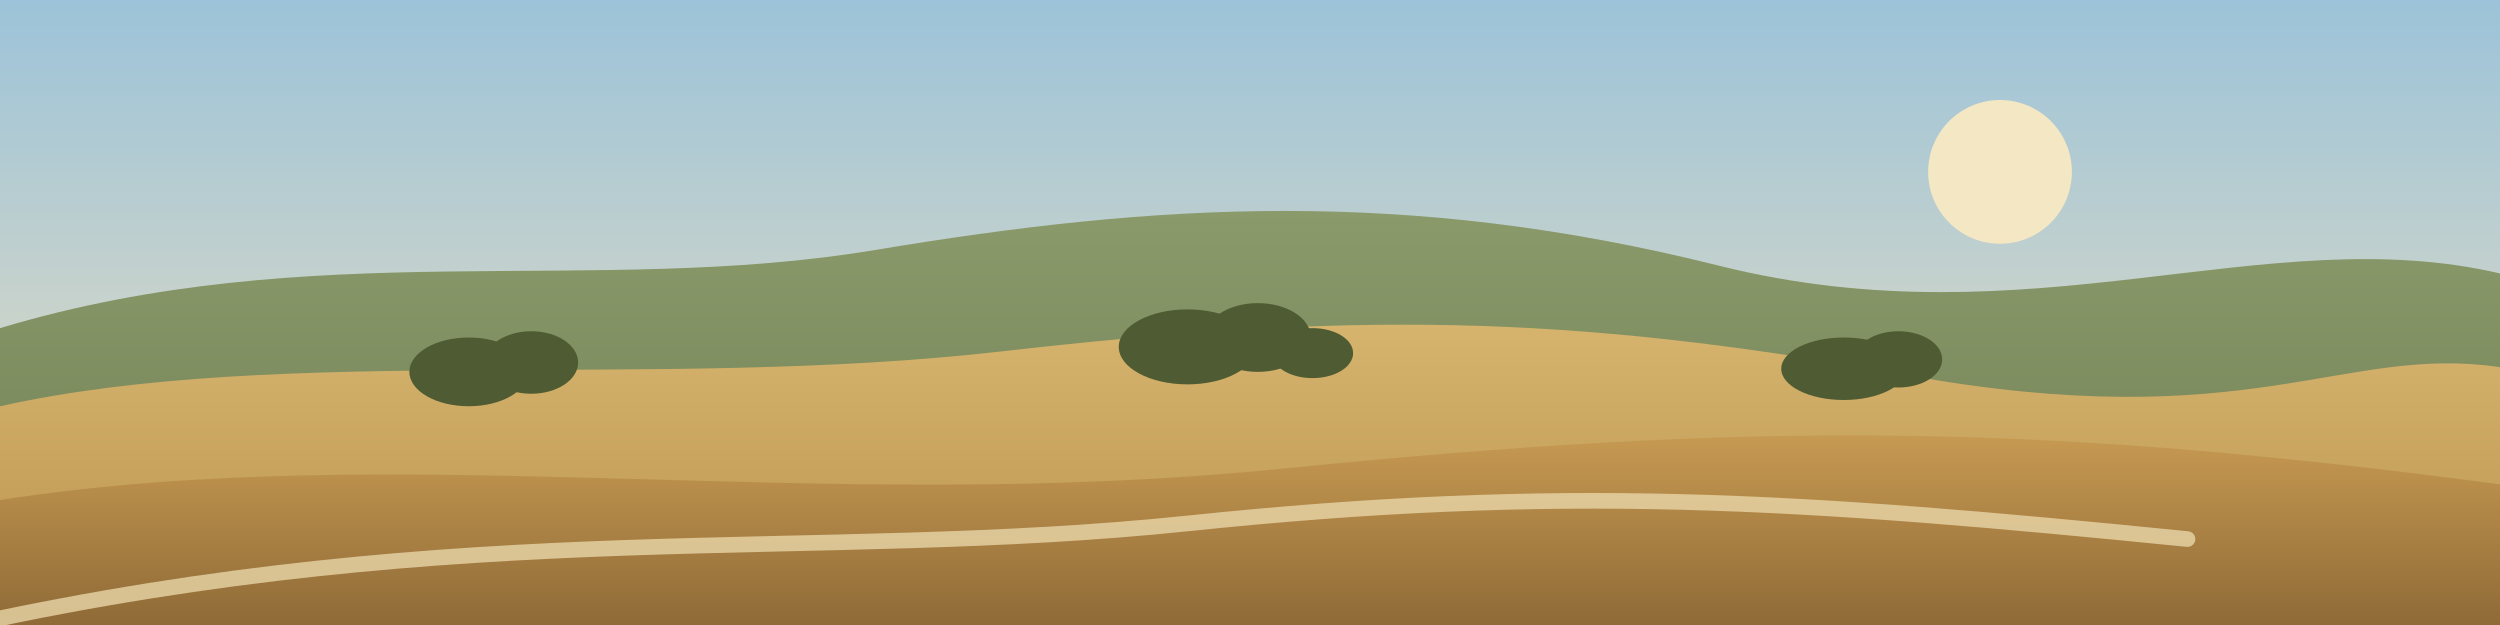
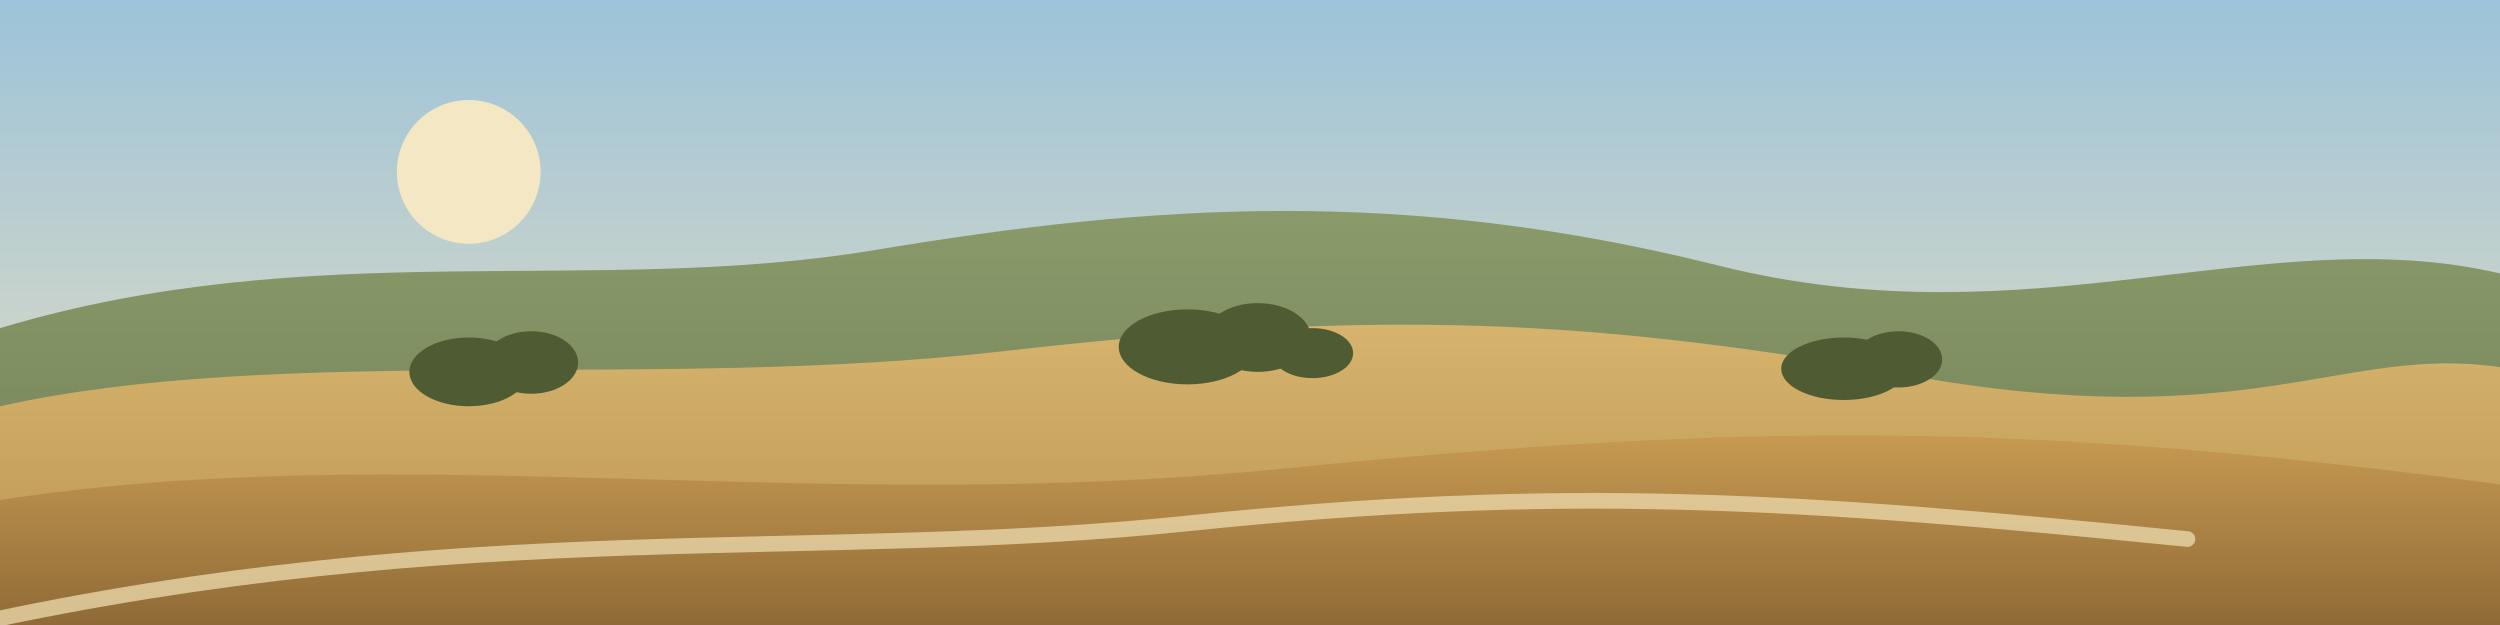
<svg xmlns="http://www.w3.org/2000/svg" viewBox="0 0 1600 400" preserveAspectRatio="xMidYMid slice">
  <defs>
    <linearGradient id="sky" x1="0" y1="0" x2="0" y2="1">
      <stop offset="0" stop-color="#9cc3d9" />
      <stop offset="1" stop-color="#f3e2bf" />
    </linearGradient>
    <linearGradient id="far" x1="0" y1="0" x2="0" y2="1">
      <stop offset="0" stop-color="#8a9a6b" />
      <stop offset="1" stop-color="#6f7d50" />
    </linearGradient>
    <linearGradient id="mid" x1="0" y1="0" x2="0" y2="1">
      <stop offset="0" stop-color="#d6b46e" />
      <stop offset="1" stop-color="#b8924d" />
    </linearGradient>
    <linearGradient id="near" x1="0" y1="0" x2="0" y2="1">
      <stop offset="0" stop-color="#c79a52" />
      <stop offset="1" stop-color="#8f6a37" />
    </linearGradient>
  </defs>
  <rect width="1600" height="400" fill="url(#sky)" />
-   <circle cx="1280" cy="110" r="46" fill="#fbeac2" opacity="0.9" />
+   <circle cx="300" cy="110" r="46" fill="#fbeac2" opacity="0.9" />
  <path d="M0 210 C 200 150, 380 190, 560 160 S 900 120, 1100 170 S 1450 140, 1600 175 V400 H0Z" fill="url(#far)" />
  <path d="M0 260 C 180 220, 420 250, 640 225 S 1000 200, 1220 240 S 1500 220, 1600 235 V400 H0Z" fill="url(#mid)" />
  <g fill="#4f5b33">
    <ellipse cx="300" cy="238" rx="38" ry="22" />
    <ellipse cx="340" cy="232" rx="30" ry="20" />
    <ellipse cx="760" cy="222" rx="44" ry="24" />
    <ellipse cx="805" cy="216" rx="34" ry="22" />
    <ellipse cx="840" cy="226" rx="26" ry="16" />
    <ellipse cx="1180" cy="236" rx="40" ry="20" />
    <ellipse cx="1215" cy="230" rx="28" ry="18" />
  </g>
  <path d="M0 320 C 260 280, 520 330, 820 300 S 1300 270, 1600 310 V400 H0Z" fill="url(#near)" />
  <path d="M-20 400 C 300 330, 520 360, 760 335 S 1150 320, 1400 345" fill="none" stroke="#e9d6a8" stroke-width="10" stroke-linecap="round" opacity="0.8" />
</svg>
